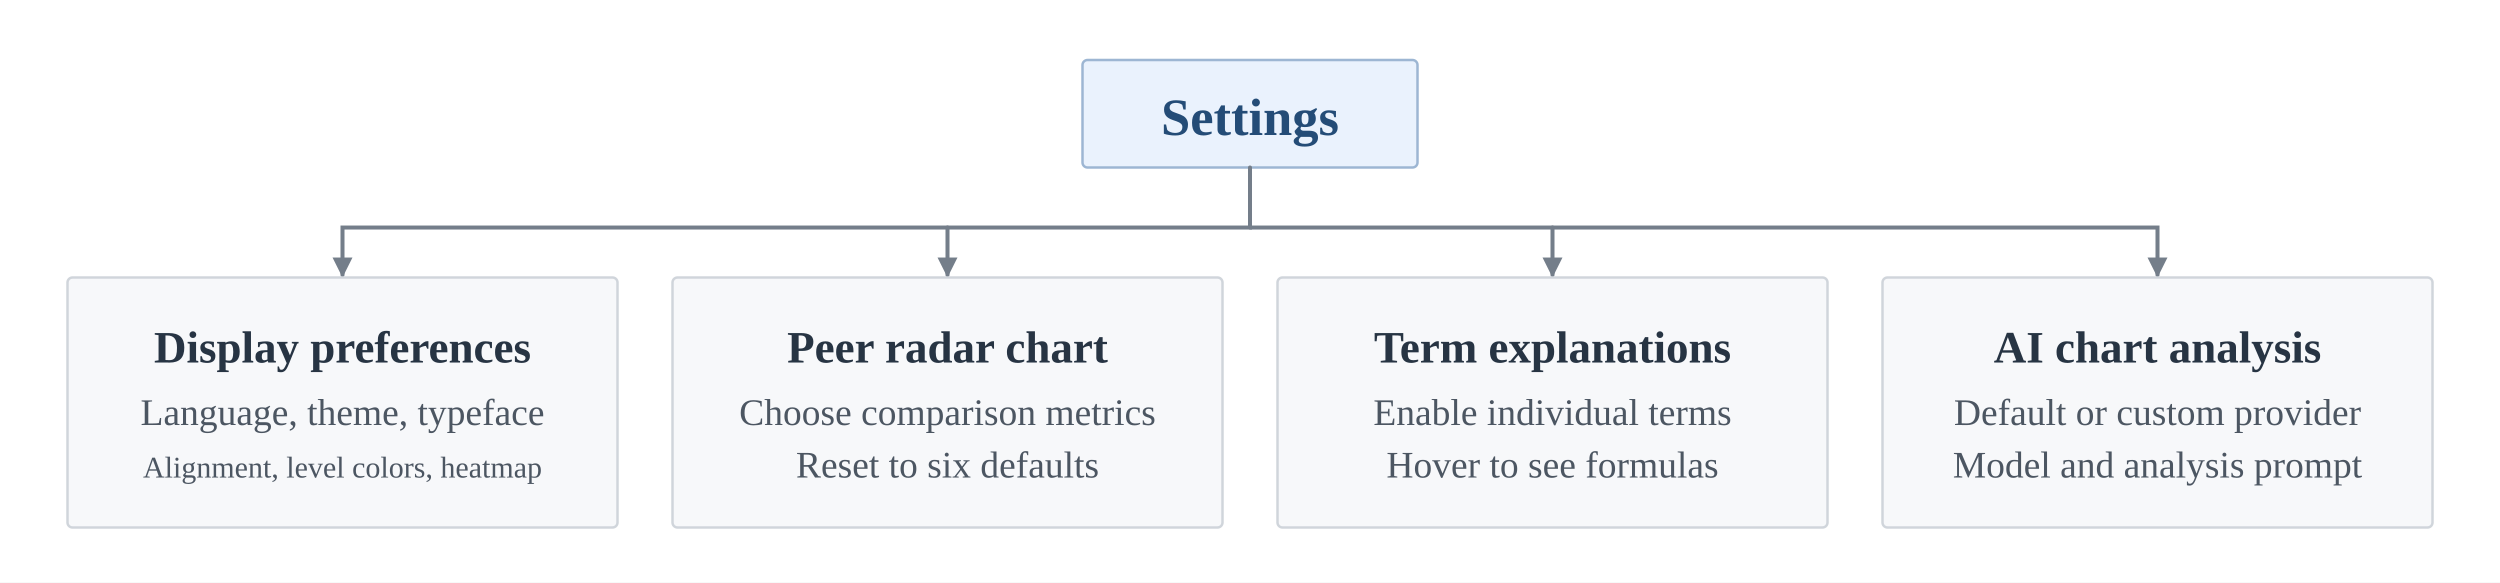
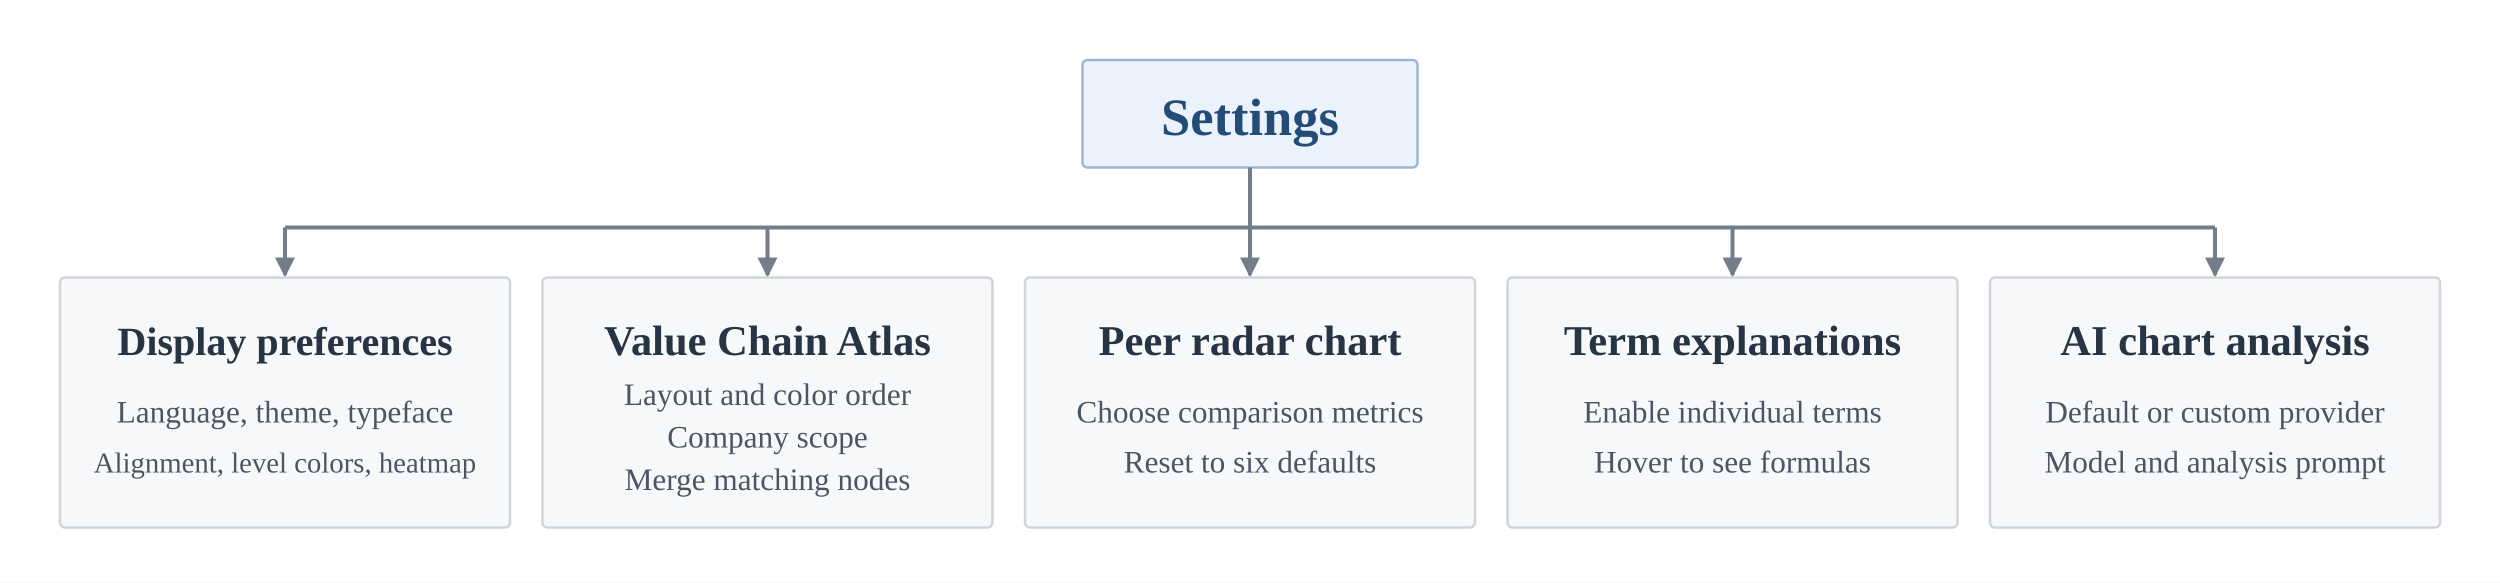
<svg xmlns="http://www.w3.org/2000/svg" width="1000" height="233" viewBox="0 0 1000 233" role="img" aria-labelledby="title desc">
  <defs>
    <marker id="arrow" markerWidth="8" markerHeight="8" refX="7" refY="4" orient="auto" markerUnits="userSpaceOnUse">
-       <path d="M0 0 L8 4 L0 8 Z" fill="#747e8a" />
+       <path d="M0 0L8 4L0 8Z" fill="#747e8a" />
    </marker>
  </defs>
-   <g font-family="Georgia, Times New Roman, serif">
+   <g font-family="Georgia, Times New Roman, serif" text-anchor="middle">
    <rect width="1000" height="233" fill="#fff" />
    <rect x="433" y="24" width="134" height="43" rx="2" fill="#eaf2fd" stroke="#9db6d3" />
-     <text x="500" y="54" fill="#244c77" font-size="21" font-weight="650" text-anchor="middle">Settings</text>
-     <path d="M500 67 V91 H137 V110" fill="none" stroke="#747e8a" stroke-width="1.6" stroke-linecap="round" stroke-linejoin="miter" marker-end="url(#arrow)" />
-     <path d="M500 91 H863 V110" fill="none" stroke="#747e8a" stroke-width="1.6" stroke-linecap="round" stroke-linejoin="miter" marker-end="url(#arrow)" />
-     <path d="M379 91 V110" fill="none" stroke="#747e8a" stroke-width="1.6" stroke-linecap="round" stroke-linejoin="miter" marker-end="url(#arrow)" />
-     <path d="M621 91 V110" fill="none" stroke="#747e8a" stroke-width="1.6" stroke-linecap="round" stroke-linejoin="miter" marker-end="url(#arrow)" />
-     <rect x="27" y="111" width="220" height="100" rx="2" fill="#f7f8fa" stroke="#d0d5db" />
-     <text x="137" y="145" fill="#273443" font-size="18" font-weight="650" text-anchor="middle">Display preferences</text>
-     <text x="137" y="170" fill="#4c5662" font-size="15" font-weight="400" text-anchor="middle">Language, theme, typeface</text>
-     <text x="137" y="191" fill="#4c5662" font-size="12" font-weight="400" text-anchor="middle">Alignment, level colors, heatmap</text>
-     <rect x="269" y="111" width="220" height="100" rx="2" fill="#f7f8fa" stroke="#d0d5db" />
-     <text x="379" y="145" fill="#273443" font-size="18" font-weight="650" text-anchor="middle">Peer radar chart</text>
-     <text x="379" y="170" fill="#4c5662" font-size="15" font-weight="400" text-anchor="middle">Choose comparison metrics</text>
-     <text x="379" y="191" fill="#4c5662" font-size="15" font-weight="400" text-anchor="middle">Reset to six defaults</text>
-     <rect x="511" y="111" width="220" height="100" rx="2" fill="#f7f8fa" stroke="#d0d5db" />
-     <text x="621" y="145" fill="#273443" font-size="18" font-weight="650" text-anchor="middle">Term explanations</text>
-     <text x="621" y="170" fill="#4c5662" font-size="15" font-weight="400" text-anchor="middle">Enable individual terms</text>
-     <text x="621" y="191" fill="#4c5662" font-size="15" font-weight="400" text-anchor="middle">Hover to see formulas</text>
-     <rect x="753" y="111" width="220" height="100" rx="2" fill="#f7f8fa" stroke="#d0d5db" />
-     <text x="863" y="145" fill="#273443" font-size="18" font-weight="650" text-anchor="middle">AI chart analysis</text>
-     <text x="863" y="170" fill="#4c5662" font-size="15" font-weight="400" text-anchor="middle">Default or custom provider</text>
-     <text x="863" y="191" fill="#4c5662" font-size="15" font-weight="400" text-anchor="middle">Model and analysis prompt</text>
+     <text x="500" y="54" fill="#244c77" font-size="21" font-weight="650">Settings</text>
+     <path d="M500 67V91M114 91H886" fill="none" stroke="#747e8a" stroke-width="1.6" />
+     <path d="M114 91V110" stroke="#747e8a" stroke-width="1.6" marker-end="url(#arrow)" />
+     <rect x="24" y="111" width="180" height="100" rx="2" fill="#f7f8fa" stroke="#d0d5db" />
+     <text x="114" y="142" fill="#273443" font-size="16" font-weight="650">Display preferences</text>
+     <text x="114" y="169" fill="#4c5662" font-size="12.5">Language, theme, typeface</text>
+     <text x="114" y="189" fill="#4c5662" font-size="11.5">Alignment, level colors, heatmap</text>
+     <path d="M307 91V110" stroke="#747e8a" stroke-width="1.6" marker-end="url(#arrow)" />
+     <rect x="217" y="111" width="180" height="100" rx="2" fill="#f7f8fa" stroke="#d0d5db" />
+     <text x="307" y="142" fill="#273443" font-size="17" font-weight="650">Value Chain Atlas</text>
+     <text x="307" y="162" fill="#4c5662" font-size="12.5">Layout and color order</text>
+     <text x="307" y="179" fill="#4c5662" font-size="12.5">Company scope</text>
+     <text x="307" y="196" fill="#4c5662" font-size="12.5">Merge matching nodes</text>
+     <path d="M500 91V110" stroke="#747e8a" stroke-width="1.6" marker-end="url(#arrow)" />
+     <rect x="410" y="111" width="180" height="100" rx="2" fill="#f7f8fa" stroke="#d0d5db" />
+     <text x="500" y="142" fill="#273443" font-size="17" font-weight="650">Peer radar chart</text>
+     <text x="500" y="169" fill="#4c5662" font-size="12.5">Choose comparison metrics</text>
+     <text x="500" y="189" fill="#4c5662" font-size="12.5">Reset to six defaults</text>
+     <path d="M693 91V110" stroke="#747e8a" stroke-width="1.6" marker-end="url(#arrow)" />
+     <rect x="603" y="111" width="180" height="100" rx="2" fill="#f7f8fa" stroke="#d0d5db" />
+     <text x="693" y="142" fill="#273443" font-size="17" font-weight="650">Term explanations</text>
+     <text x="693" y="169" fill="#4c5662" font-size="12.5">Enable individual terms</text>
+     <text x="693" y="189" fill="#4c5662" font-size="12.5">Hover to see formulas</text>
+     <path d="M886 91V110" stroke="#747e8a" stroke-width="1.6" marker-end="url(#arrow)" />
+     <rect x="796" y="111" width="180" height="100" rx="2" fill="#f7f8fa" stroke="#d0d5db" />
+     <text x="886" y="142" fill="#273443" font-size="17" font-weight="650">AI chart analysis</text>
+     <text x="886" y="169" fill="#4c5662" font-size="12.5">Default or custom provider</text>
+     <text x="886" y="189" fill="#4c5662" font-size="12.5">Model and analysis prompt</text>
  </g>
</svg>
